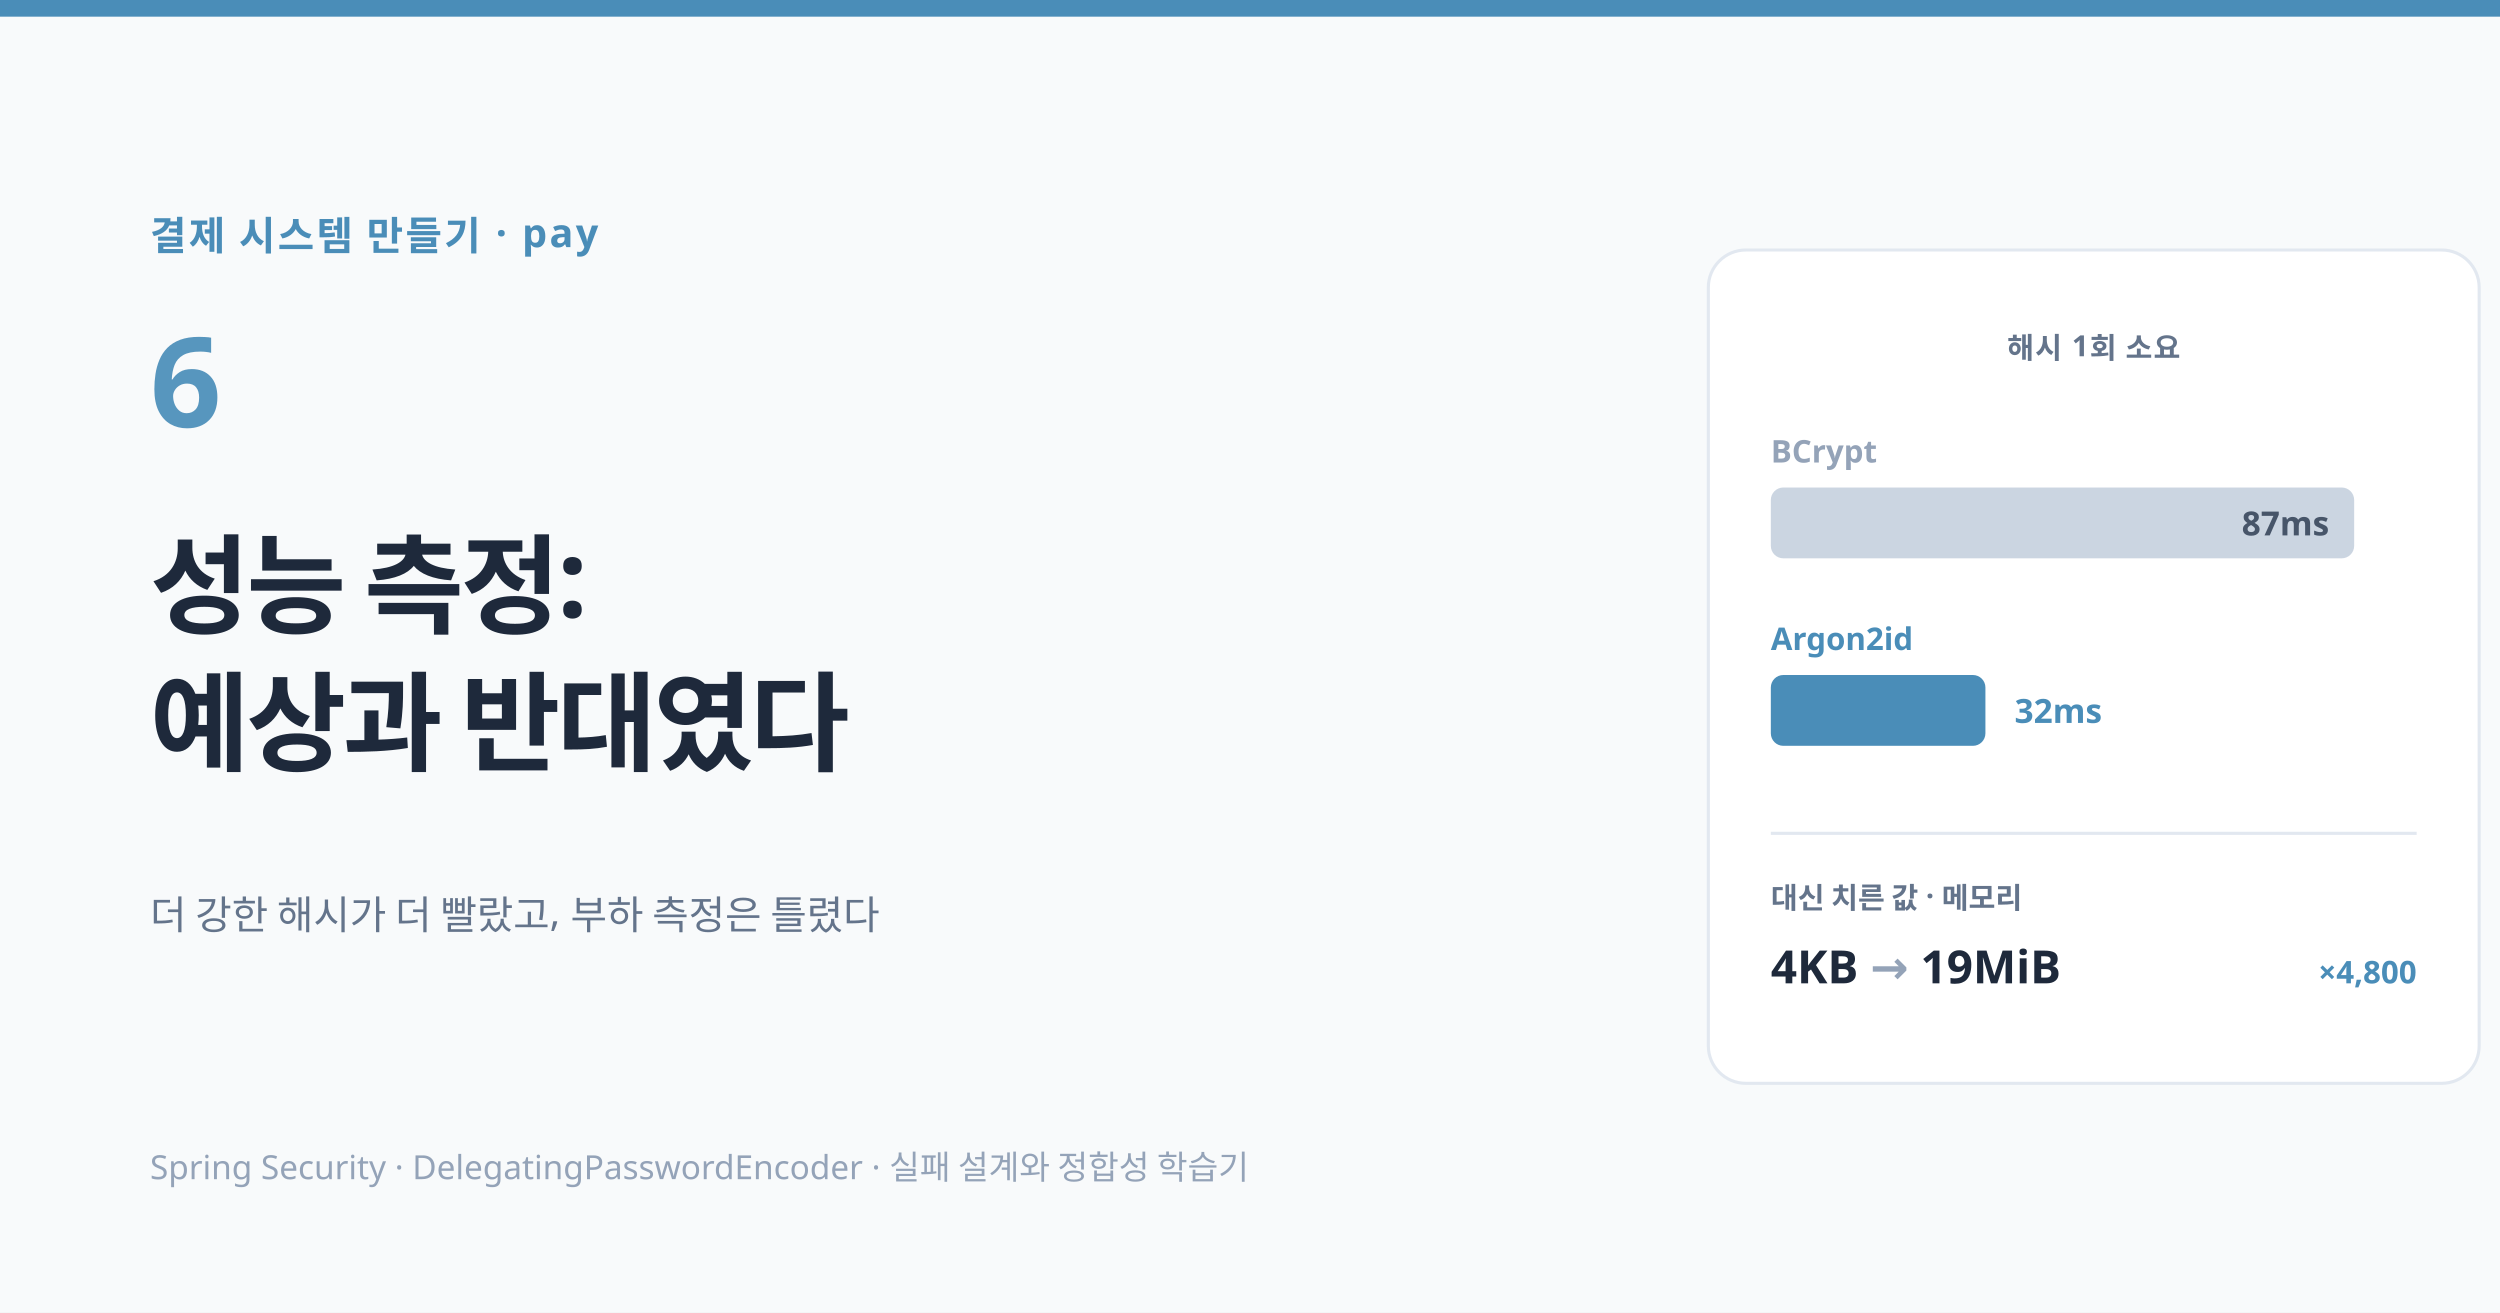
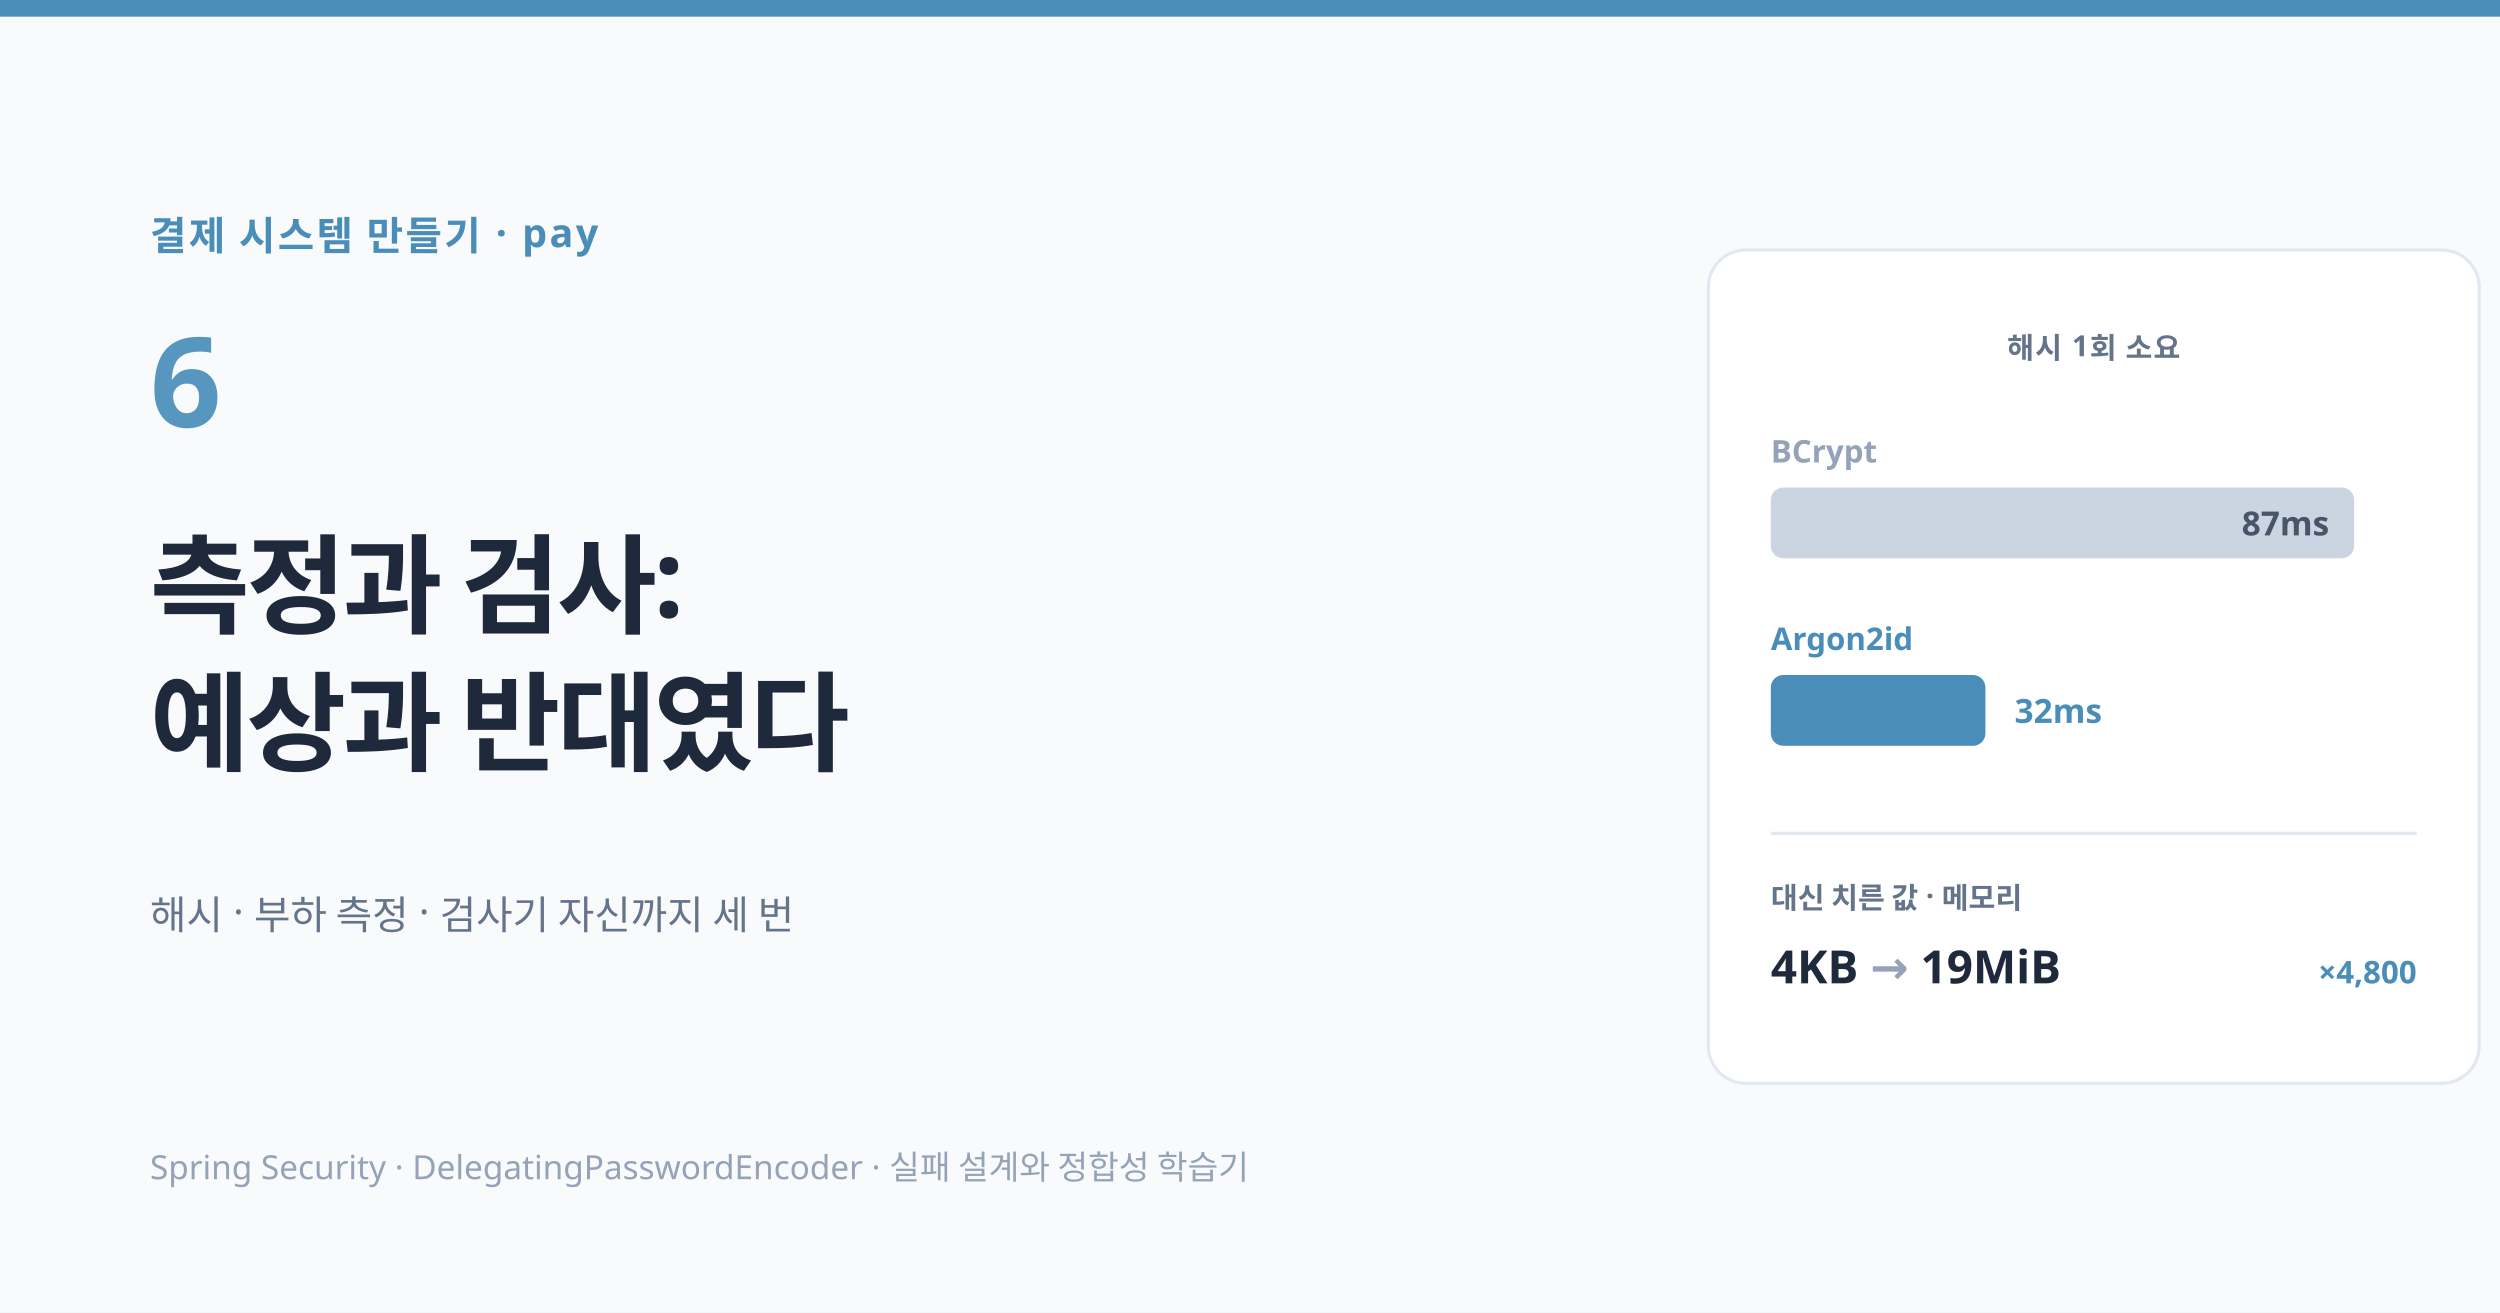
<svg xmlns="http://www.w3.org/2000/svg" viewBox="0 0 1200 630" font-family="'Pretendard', 'Apple SD Gothic Neo', system-ui, sans-serif">
  <rect width="1200" height="630" fill="#f8fafb" />
  <rect width="1200" height="8" fill="#4a8db8" />
  <rect x="820" y="120" width="370" height="400" rx="18" fill="#ffffff" stroke="#e2e8f0" stroke-width="1.5" />
  <text x="1005" y="172" text-anchor="middle" font-size="14" font-weight="700" fill="#64748b" letter-spacing="0.04em">해시 1회 소요</text>
  <text x="850" y="222" font-size="15" font-weight="700" fill="#94a3b8">BCrypt</text>
  <rect x="850" y="234" width="280" height="34" rx="6" fill="#cbd5e1" />
  <text x="1118" y="257" text-anchor="end" font-size="16" font-weight="800" fill="#475569">87ms</text>
  <text x="850" y="312" font-size="15" font-weight="700" fill="#4a8db8">Argon2id</text>
  <rect x="850" y="324" width="103" height="34" rx="6" fill="#4a8db8" />
  <text x="967" y="347" font-size="16" font-weight="800" fill="#4a8db8">32ms</text>
  <line x1="850" y1="400" x2="1160" y2="400" stroke="#e2e8f0" stroke-width="1.5" />
  <text x="850" y="436" font-size="14" font-weight="700" fill="#64748b">대신 치른 값 · 메모리</text>
  <text x="850" y="472" font-size="22" font-weight="800" fill="#1e293b">4KB <tspan fill="#94a3b8">→</tspan> 19MiB</text>
  <text x="1160" y="472" text-anchor="end" font-size="15" font-weight="800" fill="#4a8db8">×4,800</text>
  <text x="72" y="120" font-size="19" font-weight="700" fill="#4a8db8" letter-spacing="0.06em">결제 시스템 만들기 · pay</text>
  <text x="72" y="205" font-size="60" font-weight="900" fill="#4a8db8" opacity="0.92">6</text>
-   <text x="72" y="300" font-size="52" font-weight="800" fill="#1e293b" letter-spacing="-0.03em">성능 측정:</text>
+   <text x="72" y="300" font-size="52" font-weight="800" fill="#1e293b" letter-spacing="-0.03em">측정과 검사:</text>
  <text x="72" y="366" font-size="52" font-weight="800" fill="#1e293b" letter-spacing="-0.03em">예상과 반대였다</text>
-   <text x="72" y="446" font-size="19" fill="#64748b">더 강한 해시가 더 빨랐고, 부하 측정은 틀렸다</text>
+   <text x="72" y="446" font-size="19" fill="#64748b">해시 · 부하 측정 · 검사기 자신까지 세 번</text>
  <text x="72" y="566" font-size="16" fill="#94a3b8">Spring Security · DelegatingPasswordEncoder · 실패 설계와 정합성 학습기</text>
</svg>
